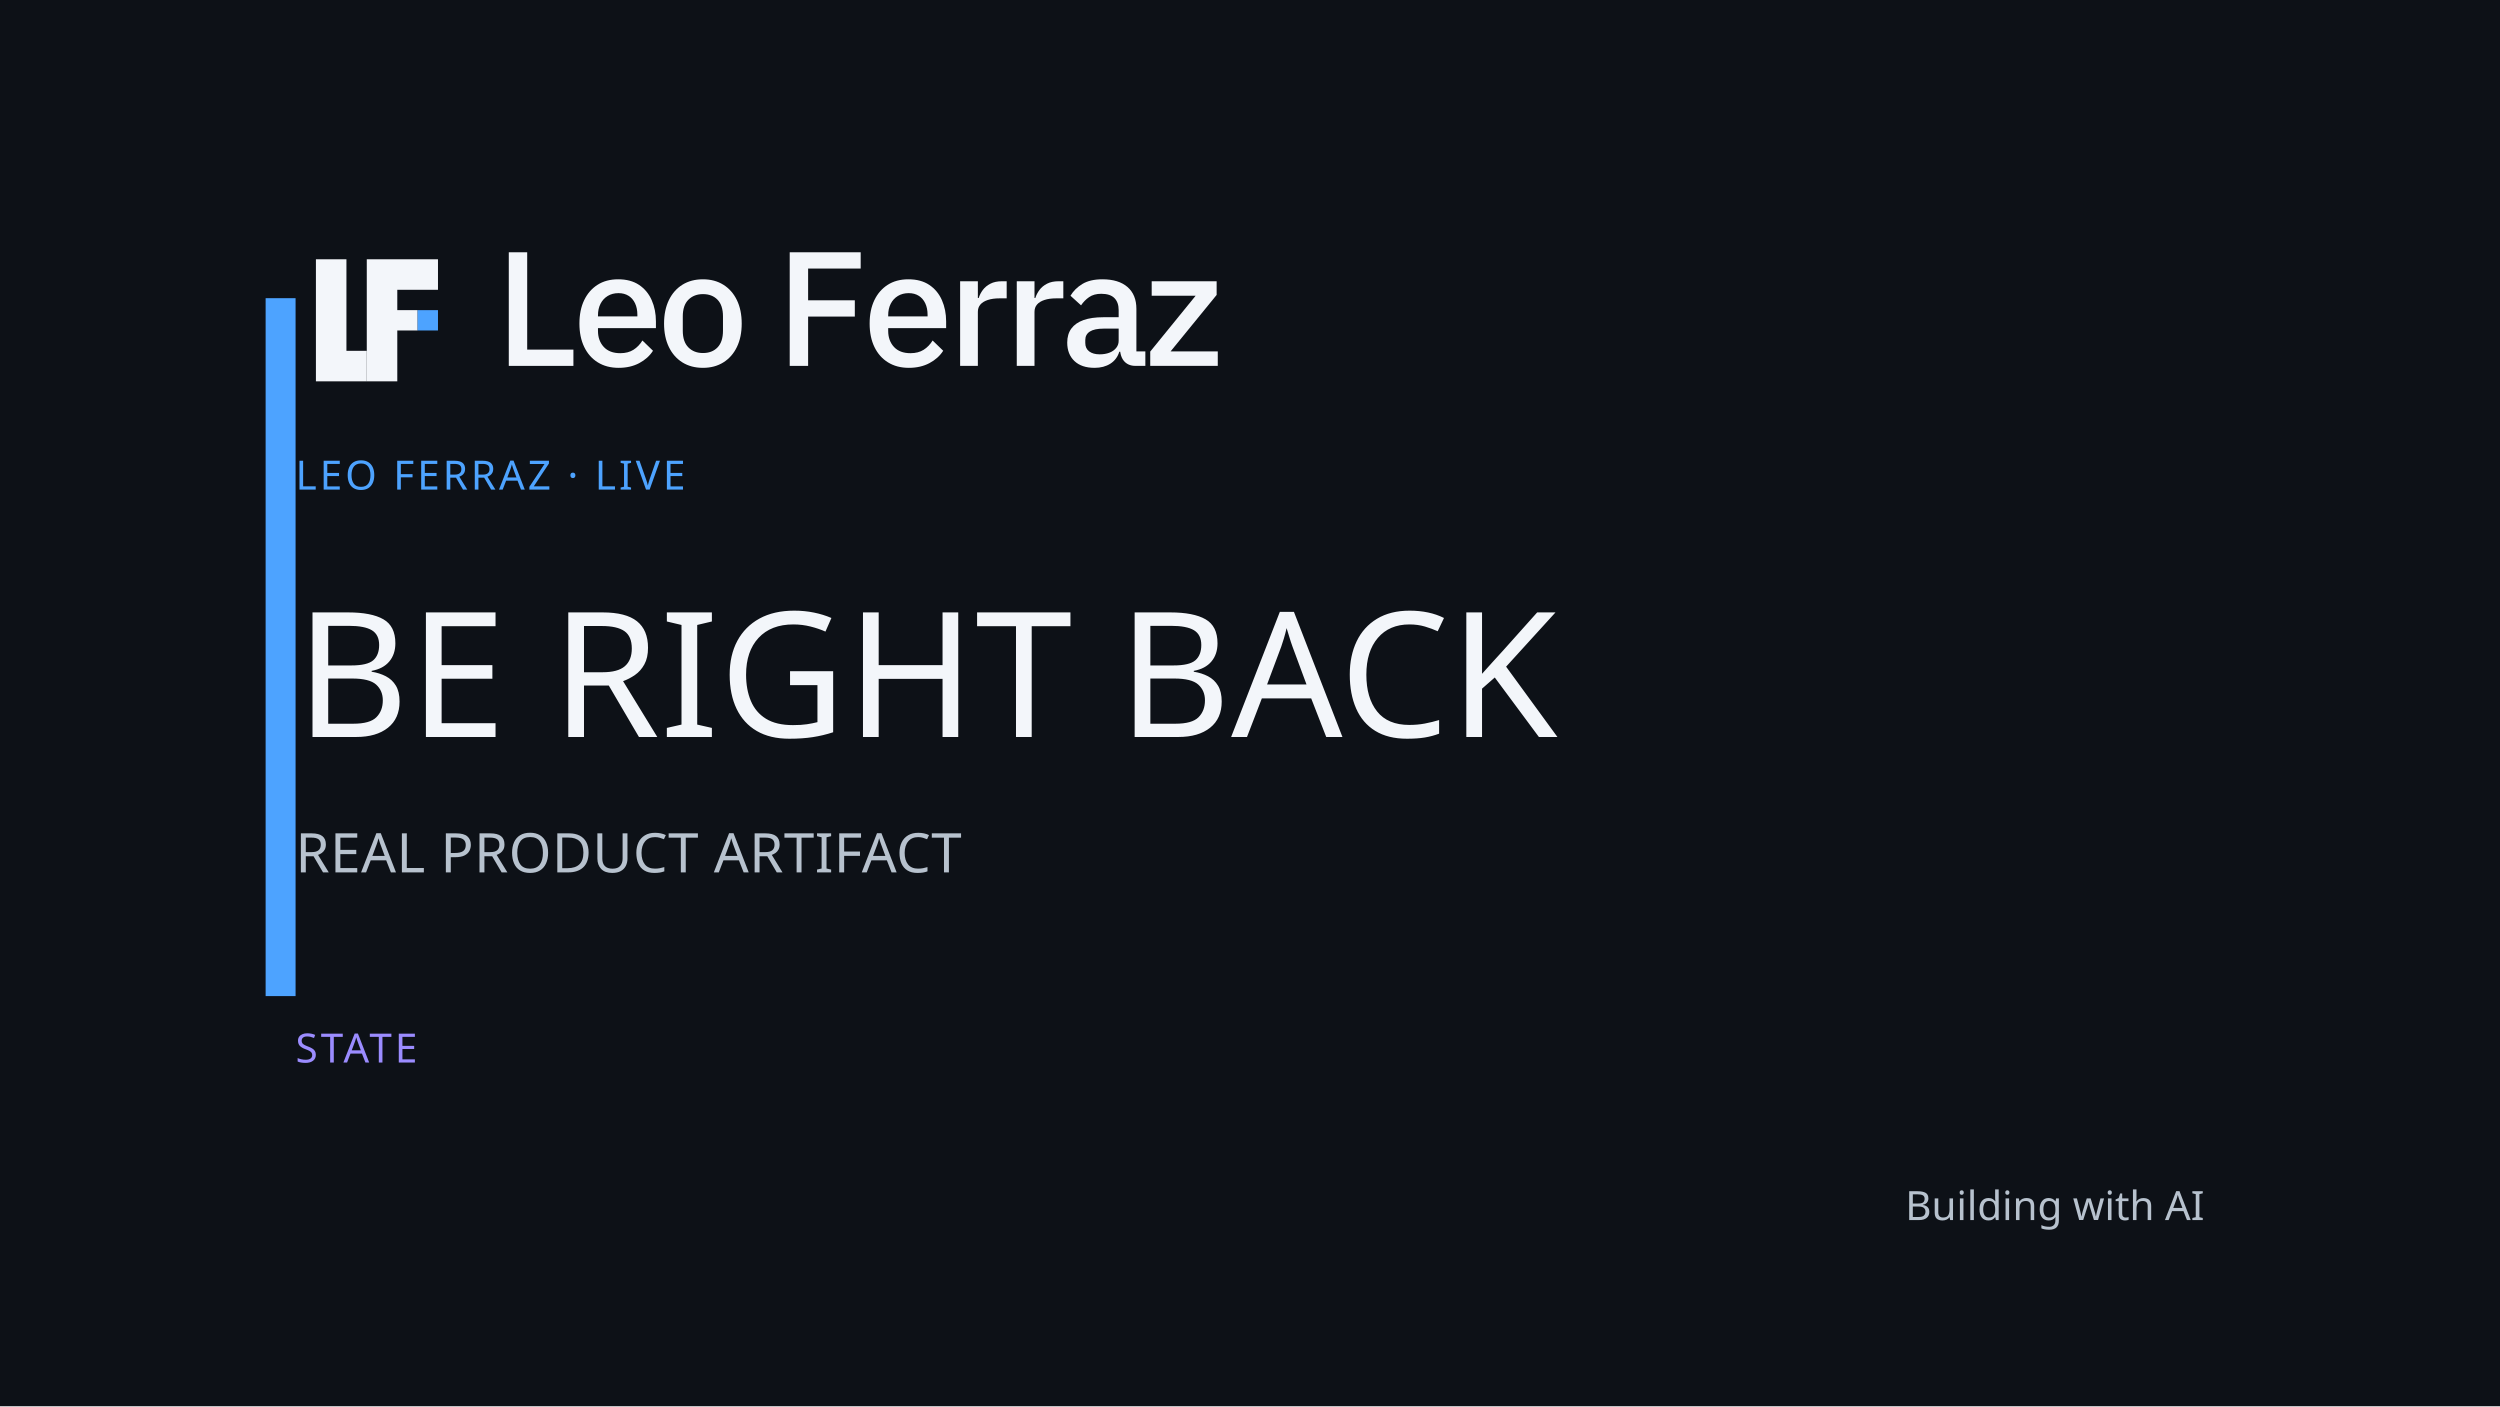
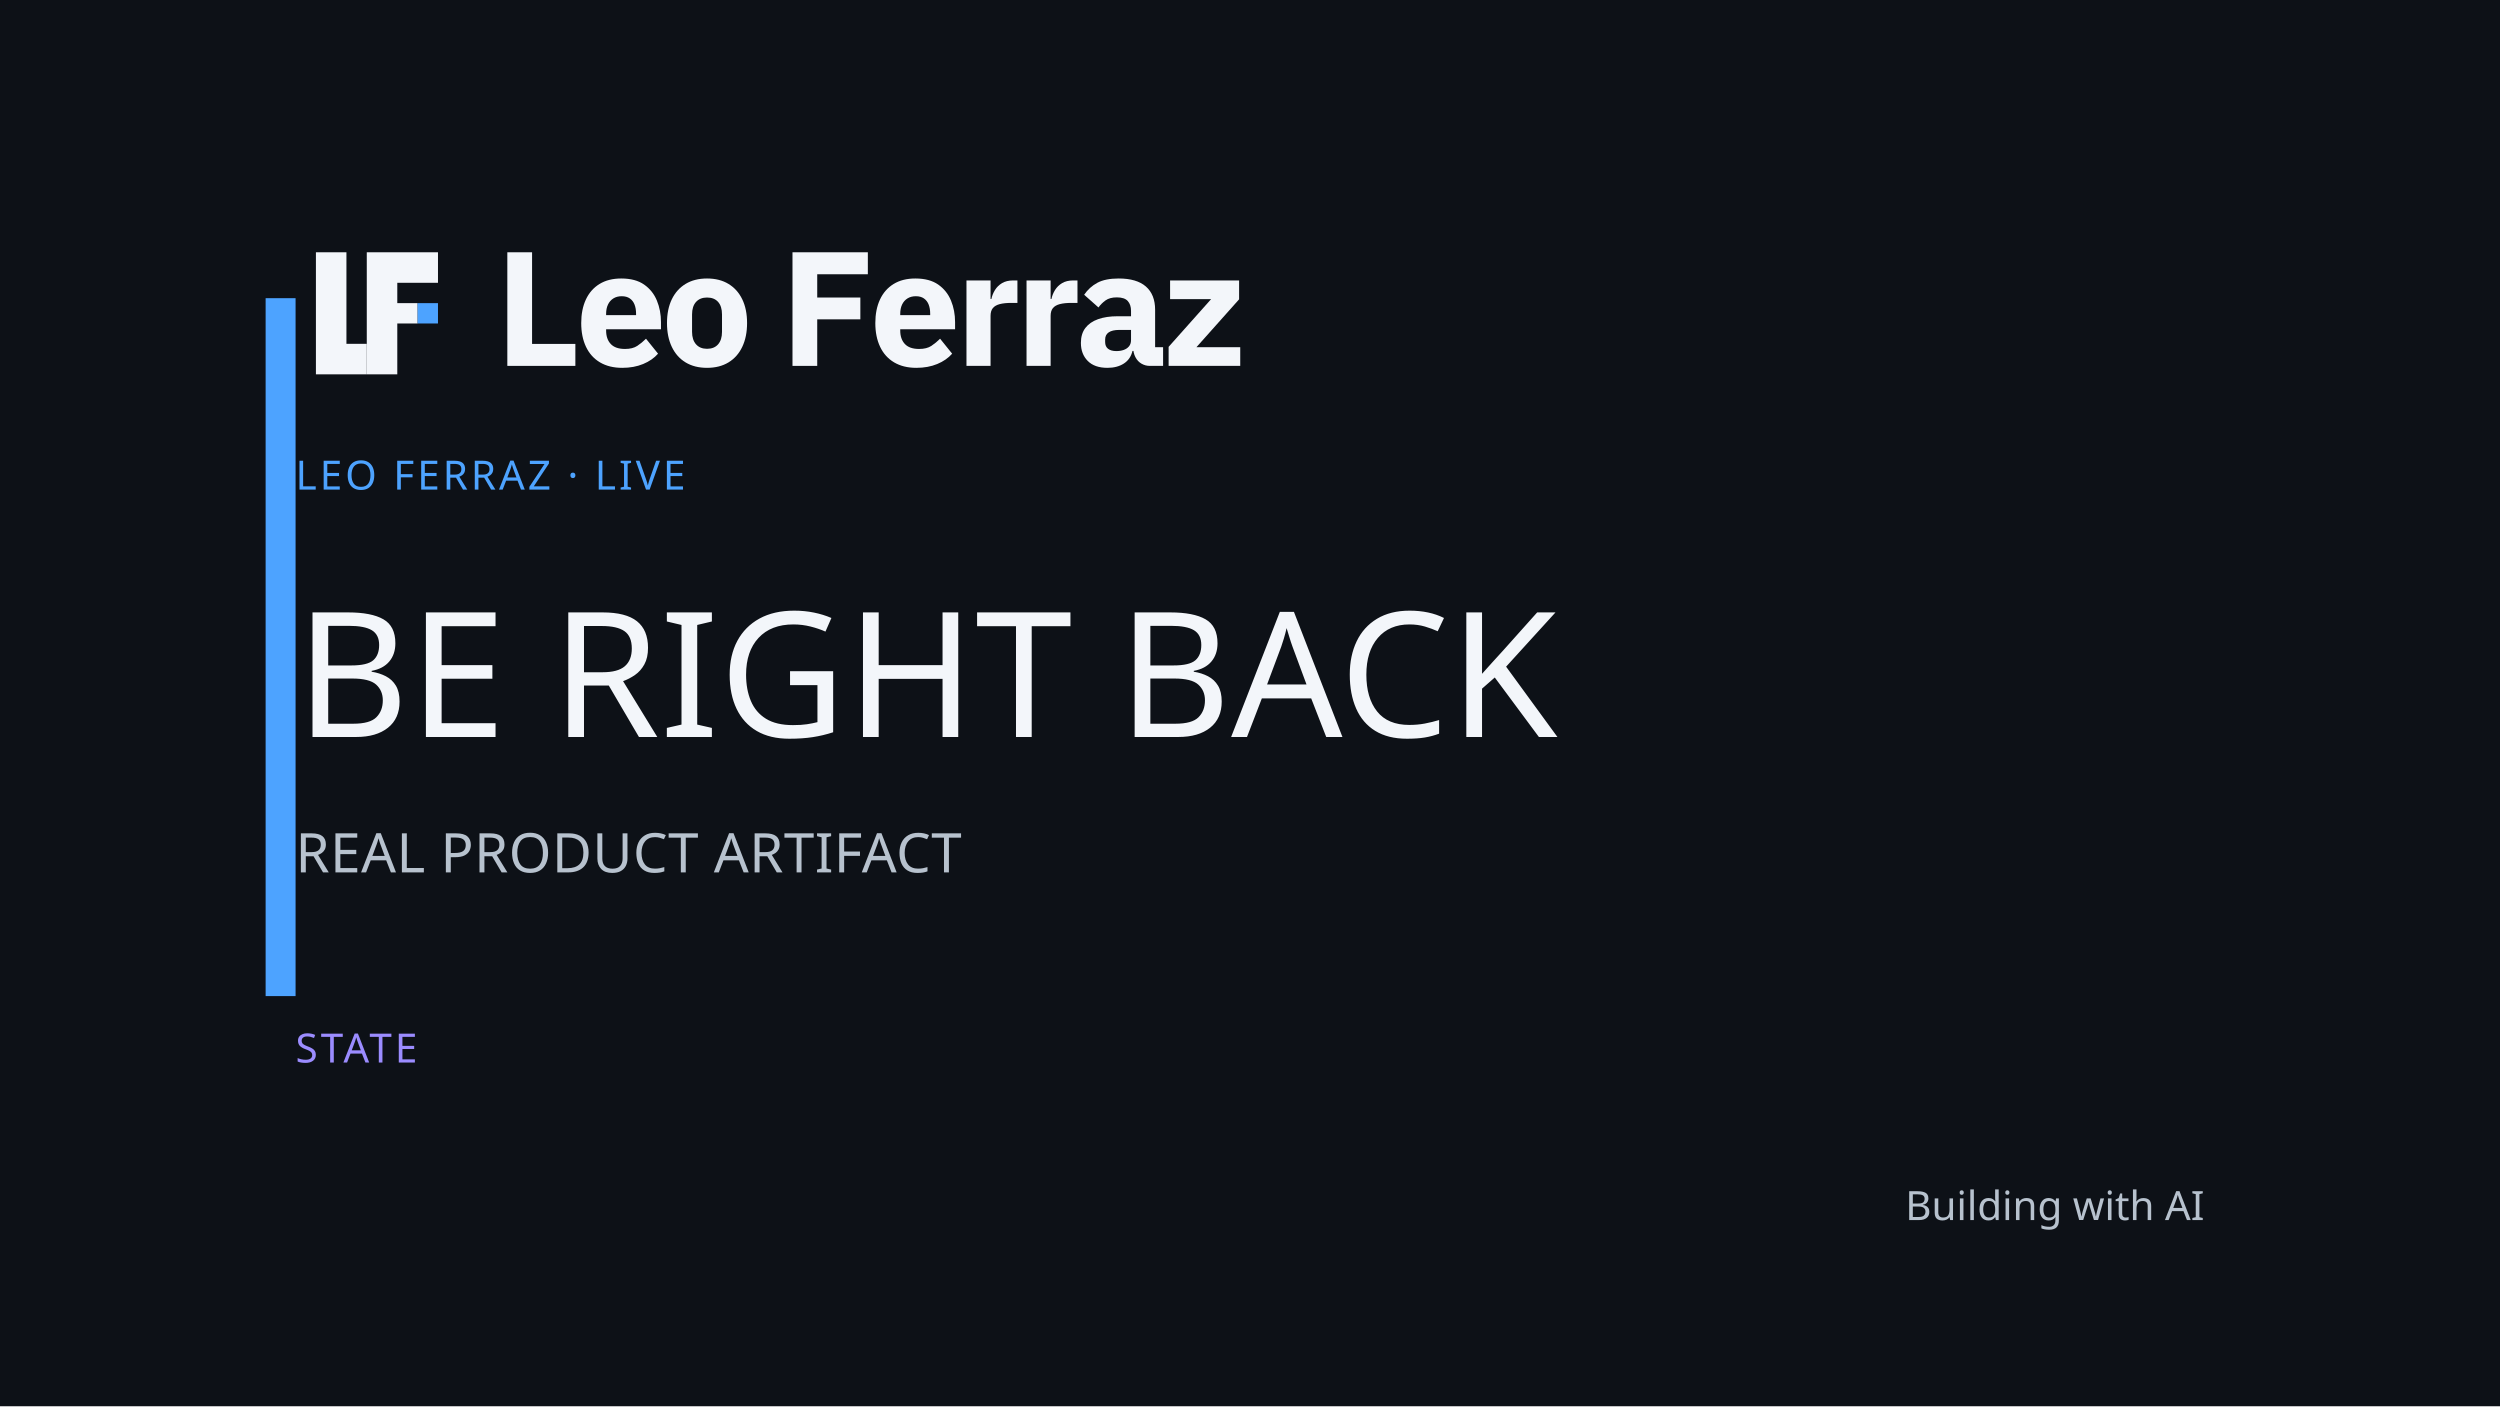
<svg xmlns="http://www.w3.org/2000/svg" viewBox="0 0 1920 1080" width="1920" height="1080" role="img" aria-labelledby="title">
  <rect width="1920" height="1080" fill="#0D1117" />
  <rect x="204" y="229" width="23" height="536" fill="#4DA3FF" />
-   <g data-mark="constructed-lf" transform="translate(227 183.5) scale(1.953)">
+   <g data-mark="constructed-lf" transform="translate(227 178.125) scale(1.953)">
    <path d="M8 8H20V44H28V56H8Z" fill="#F3F6FA" />
    <path d="M28 8H56V20H40V28H48V36H40V56H28Z" fill="#F3F6FA" />
    <rect x="48" y="28" width="8" height="8" fill="#4DA3FF" />
  </g>
-   <path d="M440.38 281L390.75 281L390.75 193.75L404.88 193.75L404.88 268.5L440.38 268.5Z" fill="#F3F6FA" />
-   <path d="M475.13 282.5Q465.88 282.5 459.13 278.31Q452.38 274.13 448.69 266.5Q445 258.88 445 248.5Q445 238.13 448.63 230.56Q452.25 223 458.88 218.75Q465.5 214.5 474.75 214.5Q484.38 214.5 490.81 218.81Q497.25 223.13 500.5 230.5Q503.75 237.88 503.75 246.88L503.75 252L459.25 252L459.25 254.13Q459.25 261.63 463.69 266.44Q468.13 271.25 476.38 271.25Q482.38 271.25 486.5 268.63Q490.63 266 493.38 261.5L501.5 269.38Q497.75 275.25 490.94 278.88Q484.13 282.5 475.13 282.5ZM475 225.13Q470.25 225.13 466.69 227.31Q463.13 229.5 461.19 233.31Q459.25 237.13 459.25 242.13L459.25 243L489.5 243L489.5 241.75Q489.5 236.75 487.75 233Q486 229.25 482.75 227.19Q479.5 225.13 475 225.13Z" fill="#F3F6FA" />
-   <path d="M539.88 282.5Q530.75 282.5 524.06 278.31Q517.38 274.13 513.69 266.5Q510 258.88 510 248.5Q510 238.13 513.69 230.5Q517.38 222.88 524.06 218.69Q530.75 214.5 539.88 214.5Q548.88 214.5 555.56 218.69Q562.25 222.88 565.94 230.5Q569.63 238.13 569.63 248.5Q569.63 258.88 565.94 266.5Q562.25 274.13 555.56 278.31Q548.88 282.5 539.88 282.5ZM539.88 271.13Q546.88 271.13 551.06 266.81Q555.25 262.5 555.25 254L555.25 243Q555.25 234.5 551.06 230.19Q546.88 225.88 539.88 225.88Q533 225.88 528.69 230.19Q524.38 234.5 524.38 243L524.38 254Q524.38 262.5 528.69 266.81Q533 271.13 539.88 271.13Z" fill="#F3F6FA" />
-   <path d="M620.63 281L606.5 281L606.5 193.75L661 193.75L661 206.25L620.63 206.25L620.63 230.63L656.5 230.63L656.5 243.13L620.63 243.13Z" fill="#F3F6FA" />
-   <path d="M698 282.5Q688.75 282.5 682 278.31Q675.25 274.13 671.56 266.5Q667.88 258.88 667.88 248.5Q667.88 238.13 671.5 230.56Q675.13 223 681.75 218.75Q688.38 214.5 697.63 214.5Q707.25 214.5 713.69 218.81Q720.13 223.13 723.38 230.5Q726.63 237.88 726.63 246.88L726.63 252L682.13 252L682.13 254.13Q682.13 261.63 686.56 266.44Q691 271.25 699.25 271.25Q705.25 271.25 709.38 268.63Q713.5 266 716.25 261.5L724.38 269.38Q720.63 275.25 713.81 278.88Q707 282.5 698 282.5ZM697.88 225.13Q693.13 225.13 689.56 227.31Q686 229.5 684.06 233.31Q682.13 237.13 682.13 242.13L682.13 243L712.38 243L712.38 241.75Q712.38 236.75 710.63 233Q708.88 229.25 705.63 227.19Q702.38 225.13 697.88 225.13Z" fill="#F3F6FA" />
-   <path d="M751 281L737.38 281L737.38 216L751 216L751 228.88L751.63 228.88Q752.63 225.63 754.81 222.69Q757 219.75 760.63 217.88Q764.25 216 769.5 216L773.13 216L773.13 229.13L767.75 229.13Q762.38 229.13 758.63 230.38Q754.88 231.63 752.94 233.88Q751 236.13 751 239.5Z" fill="#F3F6FA" />
-   <path d="M794.5 281L780.88 281L780.88 216L794.5 216L794.5 228.88L795.13 228.88Q796.13 225.63 798.31 222.69Q800.5 219.75 804.13 217.88Q807.75 216 813 216L816.63 216L816.63 229.13L811.25 229.13Q805.88 229.13 802.13 230.38Q798.38 231.63 796.44 233.88Q794.5 236.13 794.5 239.5Z" fill="#F3F6FA" />
-   <path d="M879.63 281L872 281Q868.25 281 865.56 279.31Q862.88 277.63 861.5 274.5Q860.13 271.38 860.13 267.13L860.13 266L864 270.13L859.63 270.13Q857.75 276.13 852.75 279.31Q847.75 282.5 840.63 282.5Q830.63 282.5 825.13 277.25Q819.63 272 819.63 263.13Q819.63 256.63 822.81 252.31Q826 248 832.13 245.81Q838.25 243.63 847.38 243.63L859.13 243.63L859.13 238.13Q859.13 232.25 855.88 228.94Q852.63 225.63 845.75 225.63Q840.13 225.63 836.44 228.19Q832.75 230.75 830.25 234.5L822.13 227.13Q825.38 221.63 831.31 218.06Q837.25 214.5 846.63 214.5Q859.13 214.5 865.94 220.44Q872.75 226.38 872.75 237.25L872.75 269.88L879.63 269.88ZM859.13 252.38L847.63 252.38Q840.5 252.38 837 254.63Q833.5 256.88 833.5 261.13L833.5 263.38Q833.5 267.63 836.5 269.88Q839.5 272.13 844.5 272.13Q848.75 272.13 852 270.88Q855.25 269.63 857.19 267.25Q859.13 264.88 859.13 261.75Z" fill="#F3F6FA" />
-   <path d="M935.25 281L883.38 281L883.38 270L918.25 227.13L884.5 227.13L884.5 216L934.38 216L934.38 226.5L899 269.88L935.25 269.88Z" fill="#F3F6FA" />
+   <path d="M441.88 281L389.63 281L389.63 193.75L408.63 193.75L408.63 264.13L441.88 264.13Z" fill="#F3F6FA" />
+   <path d="M477.88 282.5Q467.88 282.5 460.81 278.31Q453.75 274.13 450.06 266.38Q446.38 258.63 446.38 248.13Q446.38 237.75 449.94 230.06Q453.5 222.38 460.38 218.13Q467.25 213.88 477.13 213.88Q488 213.88 494.69 218.56Q501.38 223.25 504.5 230.88Q507.63 238.5 507.63 247.38L507.63 252.88L465.5 252.88L465.5 253.88Q465.5 260.38 469.06 264.19Q472.63 268 480 268Q485.88 268 489.44 265.63Q493 263.25 496.13 260.13L505.38 271.63Q501 276.63 493.94 279.56Q486.88 282.5 477.88 282.5ZM477.5 227.5Q473.75 227.5 471.06 229.19Q468.38 230.88 466.94 233.88Q465.5 236.88 465.5 241L465.5 242L488.5 242L488.5 240.88Q488.5 236.88 487.31 233.88Q486.13 230.88 483.69 229.19Q481.25 227.5 477.5 227.5Z" fill="#F3F6FA" />
+   <path d="M543 282.5Q533.38 282.5 526.5 278.31Q519.63 274.13 515.94 266.38Q512.25 258.63 512.25 248.13Q512.25 237.5 515.94 229.88Q519.63 222.25 526.5 218.06Q533.38 213.88 543 213.88Q552.63 213.88 559.5 218.06Q566.38 222.25 570.06 229.88Q573.75 237.5 573.75 248.13Q573.75 258.63 570.06 266.38Q566.38 274.13 559.5 278.31Q552.63 282.5 543 282.5ZM543 267.88Q548.5 267.88 551.5 264.44Q554.5 261 554.5 254.88L554.5 241.5Q554.5 235.25 551.5 231.88Q548.5 228.5 543 228.5Q537.63 228.5 534.56 231.88Q531.5 235.25 531.5 241.5L531.5 254.88Q531.5 261 534.56 264.44Q537.63 267.88 543 267.88Z" fill="#F3F6FA" />
+   <path d="M627.63 281L608.63 281L608.63 193.75L666.5 193.75L666.5 210.63L627.63 210.63L627.63 228.5L660.75 228.5L660.75 245.25L627.63 245.25Z" fill="#F3F6FA" />
+   <path d="M703.75 282.5Q693.75 282.5 686.69 278.31Q679.63 274.13 675.94 266.38Q672.25 258.63 672.25 248.13Q672.25 237.75 675.81 230.06Q679.38 222.38 686.25 218.13Q693.13 213.88 703 213.88Q713.88 213.88 720.56 218.56Q727.25 223.25 730.38 230.88Q733.5 238.5 733.5 247.38L733.5 252.88L691.38 252.88L691.38 253.88Q691.38 260.38 694.94 264.19Q698.5 268 705.88 268Q711.75 268 715.31 265.63Q718.88 263.25 722 260.13L731.25 271.63Q726.88 276.63 719.81 279.56Q712.75 282.5 703.75 282.5ZM703.38 227.5Q699.63 227.5 696.94 229.19Q694.25 230.88 692.81 233.88Q691.38 236.88 691.38 241L691.38 242L714.38 242L714.38 240.88Q714.38 236.88 713.19 233.88Q712 230.88 709.56 229.19Q707.13 227.5 703.38 227.5Z" fill="#F3F6FA" />
+   <path d="M760.75 281L742.25 281L742.25 215.38L760.75 215.38L760.75 229.63L761.38 229.63Q762.13 226 764.13 222.75Q766.13 219.5 769.56 217.44Q773 215.38 778.13 215.38L781.38 215.38L781.38 232.63L776.75 232.63Q771.38 232.63 767.81 233.56Q764.25 234.5 762.5 236.63Q760.75 238.75 760.75 242.63Z" fill="#F3F6FA" />
+   <path d="M806.88 281L788.38 281L788.38 215.38L806.88 215.38L806.88 229.63L807.5 229.63Q808.25 226 810.25 222.75Q812.25 219.5 815.69 217.44Q819.13 215.38 824.25 215.38L827.5 215.38L827.5 232.63L822.88 232.63Q817.5 232.63 813.94 233.56Q810.38 234.5 808.63 236.63Q806.88 238.75 806.88 242.63Z" fill="#F3F6FA" />
+   <path d="M893.25 281L883 281Q879.63 281 876.69 279.31Q873.75 277.63 872 274.31Q870.25 271 870.25 266.38L870.25 264.75L874.25 269.5L869.75 269.5Q868.25 275.88 863.13 279.19Q858 282.5 850.5 282.5Q840.63 282.5 835.38 277.19Q830.13 271.88 830.13 263.38Q830.13 256.38 833.56 251.88Q837 247.38 843.31 245.13Q849.63 242.88 858.25 242.88L868.63 242.88L868.63 238.75Q868.63 234 866.13 231.19Q863.63 228.38 857.75 228.38Q852.25 228.38 849 230.75Q845.75 233.13 843.63 236.13L832.63 226.38Q836.63 220.5 842.75 217.19Q848.88 213.88 859.13 213.88Q873 213.88 880.06 220.06Q887.13 226.25 887.13 237.88L887.13 266.63L893.25 266.63ZM868.63 253.38L859.63 253.38Q854.25 253.38 851.5 255.25Q848.75 257.13 848.75 260.75L848.75 262.63Q848.75 266.13 851 267.88Q853.25 269.63 857.38 269.63Q860.5 269.63 863 268.75Q865.5 267.88 867.06 266Q868.63 264.13 868.63 261.13Z" fill="#F3F6FA" />
+   <path d="M952.5 281L897.5 281L897.5 266.38L930.13 229.75L898.63 229.75L898.63 215.38L951.63 215.38L951.63 229.88L918.88 266.63L952.5 266.63Z" fill="#F3F6FA" />
  <text x="227" y="376" fill="#4DA3FF" font-family="IBM Plex Mono" font-size="31px" font-weight="500" text-anchor="start" letter-spacing="0.075em">LEO FERRAZ · LIVE</text>
  <text x="227" y="566" fill="#F3F6FA" font-family="IBM Plex Sans" font-size="134px" font-weight="500" text-anchor="start" letter-spacing="0em">BE RIGHT BACK</text>
  <text x="227" y="670" fill="#B7C2CE" font-family="IBM Plex Mono" font-size="42px" font-weight="500" text-anchor="start" letter-spacing="0.01em">REAL PRODUCT ARTIFACT</text>
  <text x="227" y="816" fill="#9B8CFF" font-family="IBM Plex Mono" font-size="31px" font-weight="500" text-anchor="start" letter-spacing="0.075em">STATE</text>
  <text x="1693" y="937" fill="#B7C2CE" font-family="IBM Plex Mono" font-size="31px" font-weight="500" text-anchor="end" letter-spacing="0em">Building with AI</text>
</svg>
